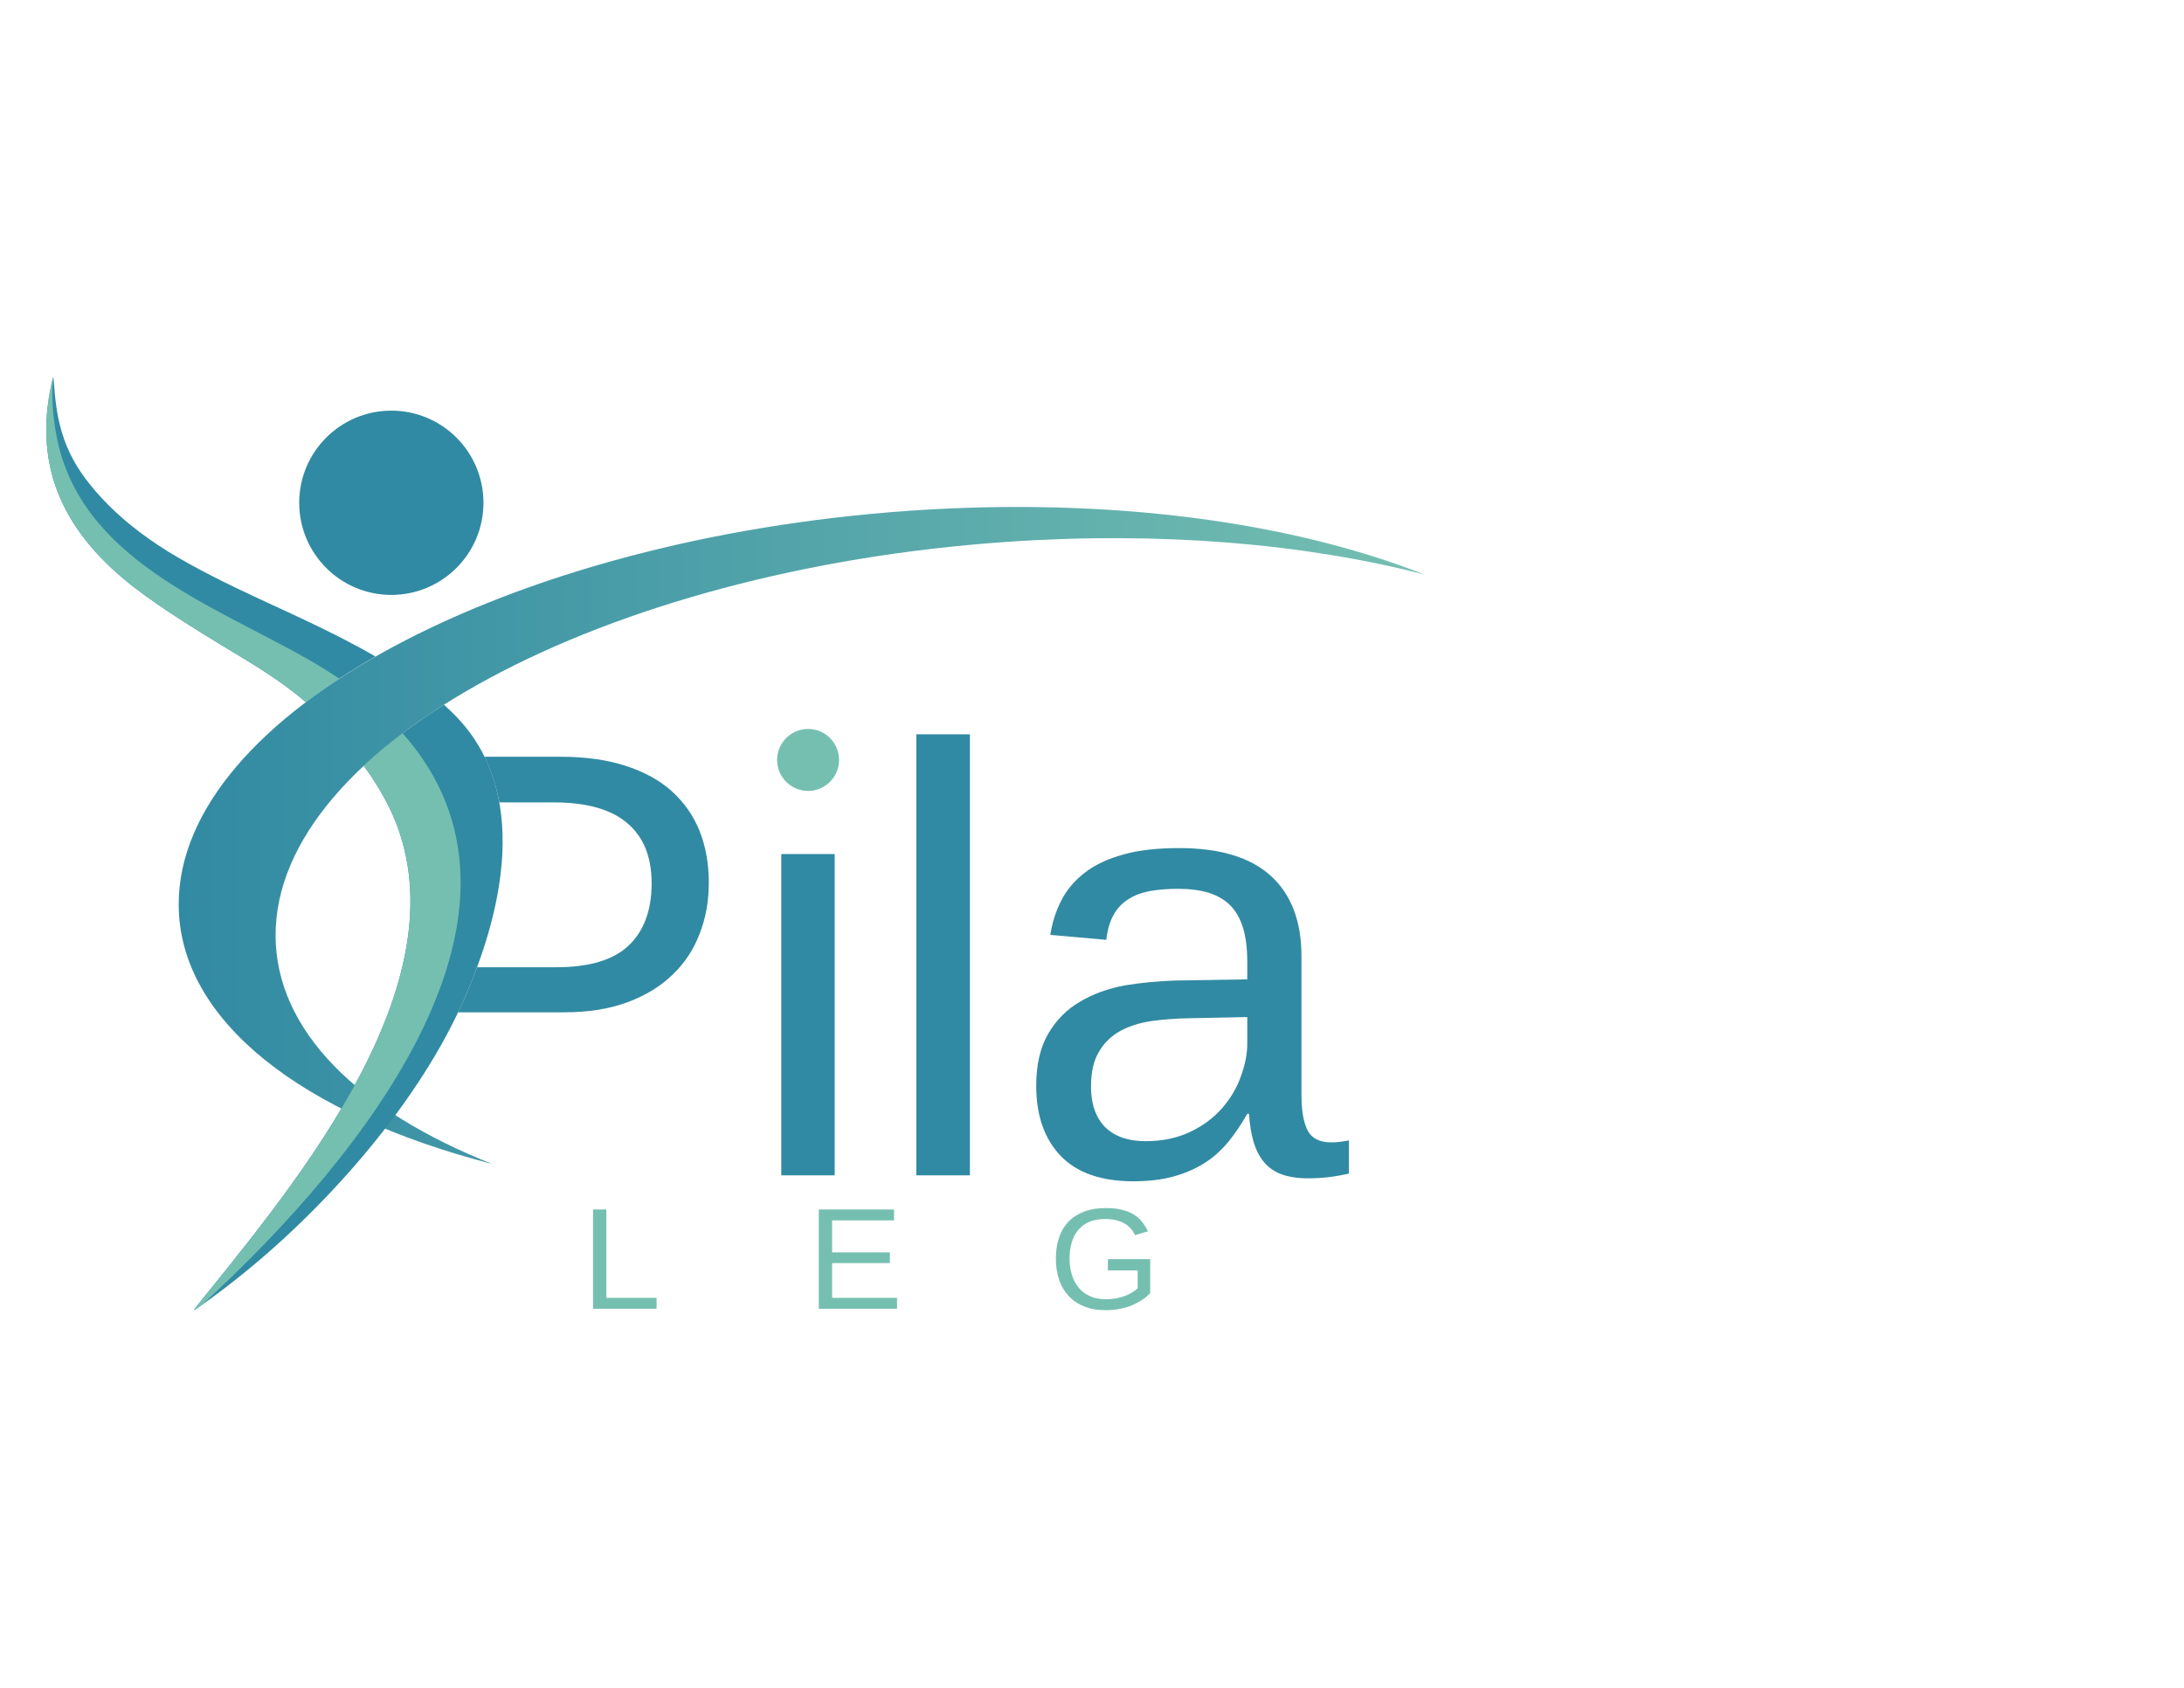
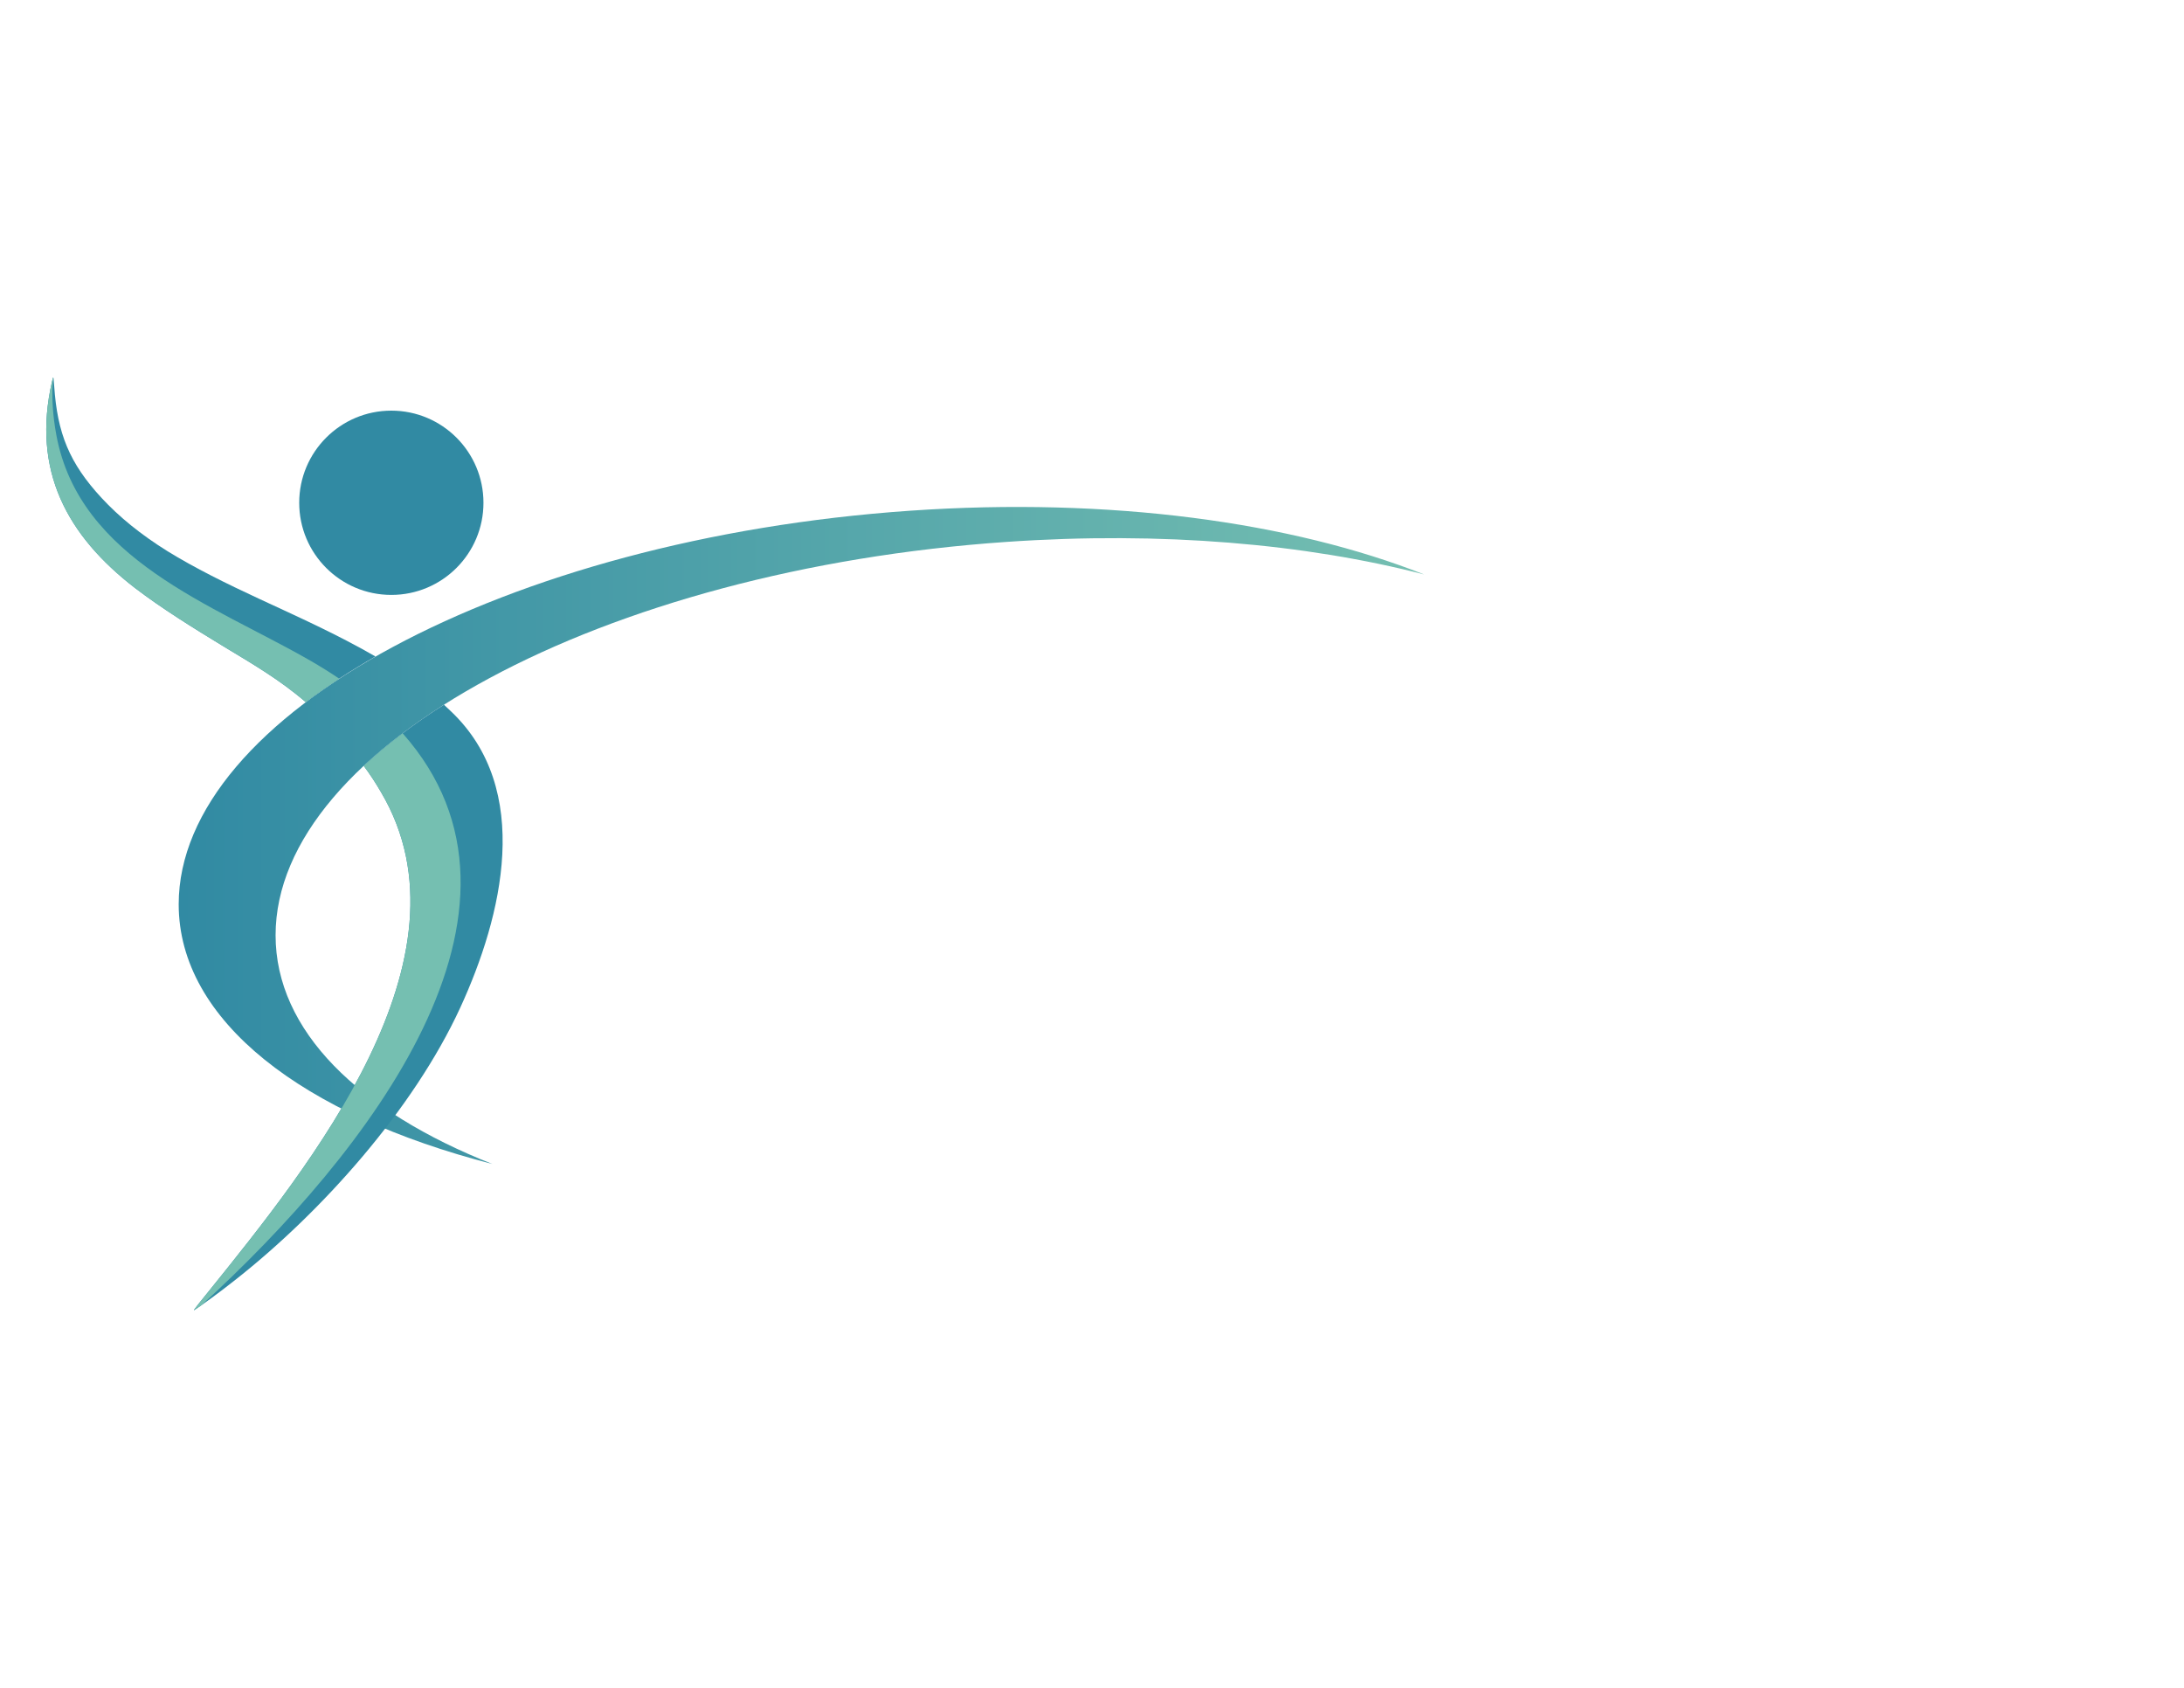
- <svg xmlns="http://www.w3.org/2000/svg" xml:space="preserve" width="11in" height="8.5in" version="1.2" style="shape-rendering:geometricPrecision; text-rendering:geometricPrecision; image-rendering:optimizeQuality; fill-rule:evenodd; clip-rule:evenodd" viewBox="0 0 11000 8500">
-   <style type="text/css">
-   
-    .fil5 {fill:none}
-    .fil0 {fill:#318AA3}
-    .fil2 {fill:#75BFB1}
-    .fil3 {fill:#318AA3;fill-rule:nonzero}
-    .fil4 {fill:#75BFB1;fill-rule:nonzero}
-    .fil1 {fill:url(#id0)}
-   
-  </style>
+ <svg xmlns="http://www.w3.org/2000/svg" version="1.2" width="11in" height="8.5in" viewBox="0 0 11000 8500">
  <defs>
    <linearGradient id="id0" gradientUnits="userSpaceOnUse" x1="900.067" y1="4207.81" x2="7173.15" y2="4207.81">
-       <stop offset="0" style="stop-opacity:1; stop-color:#318AA3" />
-       <stop offset="1" style="stop-opacity:1; stop-color:#75BFB1" />
+       <stop offset="0" style="stop-color:#318AA3" />
+       <stop offset="1" style="stop-color:#75BFB1" />
    </linearGradient>
  </defs>
  <g id="Layer_1">
    <g id="LayerGroup">
-       <circle class="fil0" cx="1971" cy="2532" r="464" />
-       <path class="fil1" d="M4583 2572c1010,-70 1925,58 2590,321 -596,-154 -1321,-218 -2103,-164 -2034,140 -3682,1028 -3682,1981 0,480 418,886 1092,1152 -955,-246 -1580,-721 -1580,-1308 0,-954 1649,-1841 3683,-1982z" />
-       <path class="fil0" d="M512 2508c88,95 197,184 332,268 136,84 298,164 462,240 190,88 395,180 585,290 -128,73 -245,150 -351,230 -131,-113 -269,-193 -413,-280 -153,-93 -314,-193 -446,-294 -343,-264 -522,-592 -419,-1041 7,-29 7,-29 11,24 16,237 76,387 239,563zm1724 1041c11,11 23,21 34,32 417,394 260,1033 48,1494 -236,512 -698,1029 -1136,1373 -95,75 -156,117 -186,138 -31,22 -31,24 56,-84 505,-627 1359,-1679 868,-2511 -26,-45 -55,-90 -88,-134 115,-108 251,-211 404,-308z" />
-       <path class="fil2" d="M1015 6573l-19 13c-31,22 -31,24 56,-84 505,-627 1359,-1679 868,-2511 -26,-45 -55,-90 -88,-134 60,-56 126,-111 196,-164 788,888 -179,2117 -1013,2880zm525 -3037c-131,-113 -269,-193 -413,-280 -153,-93 -314,-193 -446,-294 -343,-264 -522,-592 -419,-1041 4,-18 6,-25 7,-14 -3,17 -4,28 -5,54 -1,42 0,125 20,231 117,627 788,853 1279,1135 52,30 100,60 146,91 -59,39 -116,78 -169,118z" />
-       <path class="fil0" d="M3570 4445c0,92 -15,178 -46,257 -30,79 -75,148 -136,206 -60,59 -136,105 -227,139 -91,34 -197,51 -318,51l-536 0 11 -23c30,-65 58,-133 85,-204l399 0c165,0 287,-36 364,-109 77,-73 116,-177 116,-314 0,-133 -41,-234 -123,-303 -81,-69 -204,-104 -368,-104l-276 0c-15,-80 -39,-157 -75,-230l386 0c124,0 234,16 326,46 93,30 171,73 232,128 62,56 109,123 140,201 31,78 46,165 46,259z" />
-       <polygon class="fil3" points="3935,5919 3935,4301 4204,4301 4204,5919 " />
-       <polygon class="fil3" points="4615,5919 4615,3698 4885,3698 4885,5919 " />
-       <path class="fil3" d="M5709 5949c-163,0 -285,-43 -367,-128 -82,-86 -123,-204 -123,-353 0,-107 21,-195 61,-263 40,-68 93,-122 159,-160 65,-39 140,-66 223,-82 84,-14 169,-22 256,-25l364 -6 0 -88c0,-67 -7,-124 -21,-170 -14,-47 -36,-85 -64,-114 -29,-29 -65,-50 -109,-64 -43,-13 -95,-20 -154,-20 -52,0 -99,4 -140,11 -43,8 -79,21 -110,41 -31,19 -56,45 -75,79 -19,33 -31,75 -37,126l-282 -25c10,-64 29,-123 57,-176 27,-53 67,-99 119,-139 51,-39 116,-69 193,-90 77,-22 171,-32 281,-32 204,0 357,46 461,140 102,93 154,228 154,404l0 697c0,80 10,140 31,181 21,40 61,60 119,60 16,0 30,-1 45,-3 15,-2 30,-4 44,-7l0 167c-34,8 -68,14 -101,18 -34,4 -69,6 -107,6 -51,0 -95,-7 -131,-20 -37,-14 -66,-34 -89,-62 -23,-27 -40,-61 -52,-101 -12,-41 -20,-88 -23,-142l-9 0c-29,52 -61,99 -95,141 -35,42 -74,78 -120,107 -46,29 -98,52 -157,68 -58,16 -126,24 -201,24zm60 -202c86,0 161,-16 226,-47 65,-31 118,-71 161,-120 42,-49 74,-102 94,-160 21,-57 32,-112 32,-165l0 -133 -295 6c-66,1 -129,6 -188,14 -60,9 -112,26 -157,50 -45,25 -81,60 -107,105 -27,44 -40,103 -40,176 0,87 24,155 71,203 48,47 115,71 203,71z" />
-       <polygon id="polygon1" class="fil4" points="2987,6591 2987,6091 3054,6091 3054,6536 3307,6536 3307,6591 " />
-       <polygon id="polygon2" class="fil4" points="4124,6591 4124,6091 4503,6091 4503,6146 4191,6146 4191,6307 4482,6307 4482,6361 4191,6361 4191,6536 4518,6536 4518,6591 " />
-       <path id="path3" class="fil4" d="M5318 6339c0,-39 5,-74 16,-106 10,-31 26,-58 47,-80 21,-22 47,-39 78,-51 31,-12 67,-18 108,-18 31,0 58,2 81,8 23,5 43,13 60,23 17,10 32,23 43,37 12,15 22,31 31,49l-65 19c-6,-12 -13,-23 -22,-33 -9,-10 -19,-19 -32,-26 -12,-7 -26,-12 -42,-16 -16,-4 -35,-6 -56,-6 -30,0 -56,5 -79,14 -22,10 -40,23 -55,41 -15,17 -26,38 -33,63 -7,24 -11,52 -11,82 0,30 4,57 12,82 8,25 19,47 35,65 15,18 34,32 57,42 23,10 49,15 79,15 20,0 38,-2 54,-5 17,-3 32,-8 45,-13 14,-5 25,-11 36,-18 10,-6 18,-13 25,-19l0 -90 -150 0 0 -57 213 0 0 172c-12,12 -25,23 -40,33 -15,10 -32,19 -50,27 -19,8 -39,14 -62,18 -22,5 -46,7 -71,7 -42,0 -79,-6 -110,-19 -32,-13 -58,-31 -79,-54 -21,-23 -37,-50 -47,-82 -11,-32 -16,-67 -16,-104z" />
-       <circle class="fil2" cx="4070" cy="3827" r="156" />
+       <circle fill="#318AA3" cx="1971" cy="2532" r="464" />
+       <path fill="url(#id0)" d="M4583 2572c1010,-70 1925,58 2590,321 -596,-154 -1321,-218 -2103,-164 -2034,140 -3682,1028 -3682,1981 0,480 418,886 1092,1152 -955,-246 -1580,-721 -1580,-1308 0,-954 1649,-1841 3683,-1982z" />
+       <path fill="#318AA3" d="M512 2508c88,95 197,184 332,268 136,84 298,164 462,240 190,88 395,180 585,290 -128,73 -245,150 -351,230 -131,-113 -269,-193 -413,-280 -153,-93 -314,-193 -446,-294 -343,-264 -522,-592 -419,-1041 7,-29 7,-29 11,24 16,237 76,387 239,563zm1724 1041c11,11 23,21 34,32 417,394 260,1033 48,1494 -236,512 -698,1029 -1136,1373 -95,75 -156,117 -186,138 -31,22 -31,24 56,-84 505,-627 1359,-1679 868,-2511 -26,-45 -55,-90 -88,-134 115,-108 251,-211 404,-308z" />
+       <path fill="#75BFB1" d="M1015 6573l-19 13c-31,22 -31,24 56,-84 505,-627 1359,-1679 868,-2511 -26,-45 -55,-90 -88,-134 60,-56 126,-111 196,-164 788,888 -179,2117 -1013,2880zm525 -3037c-131,-113 -269,-193 -413,-280 -153,-93 -314,-193 -446,-294 -343,-264 -522,-592 -419,-1041 4,-18 6,-25 7,-14 -3,17 -4,28 -5,54 -1,42 0,125 20,231 117,627 788,853 1279,1135 52,30 100,60 146,91 -59,39 -116,78 -169,118z" />
    </g>
-     <rect class="fil5" x="123" y="1799" width="10754" height="4902" />
+     <rect fill="none" x="123" y="1799" width="10754" height="4902" />
  </g>
</svg>
